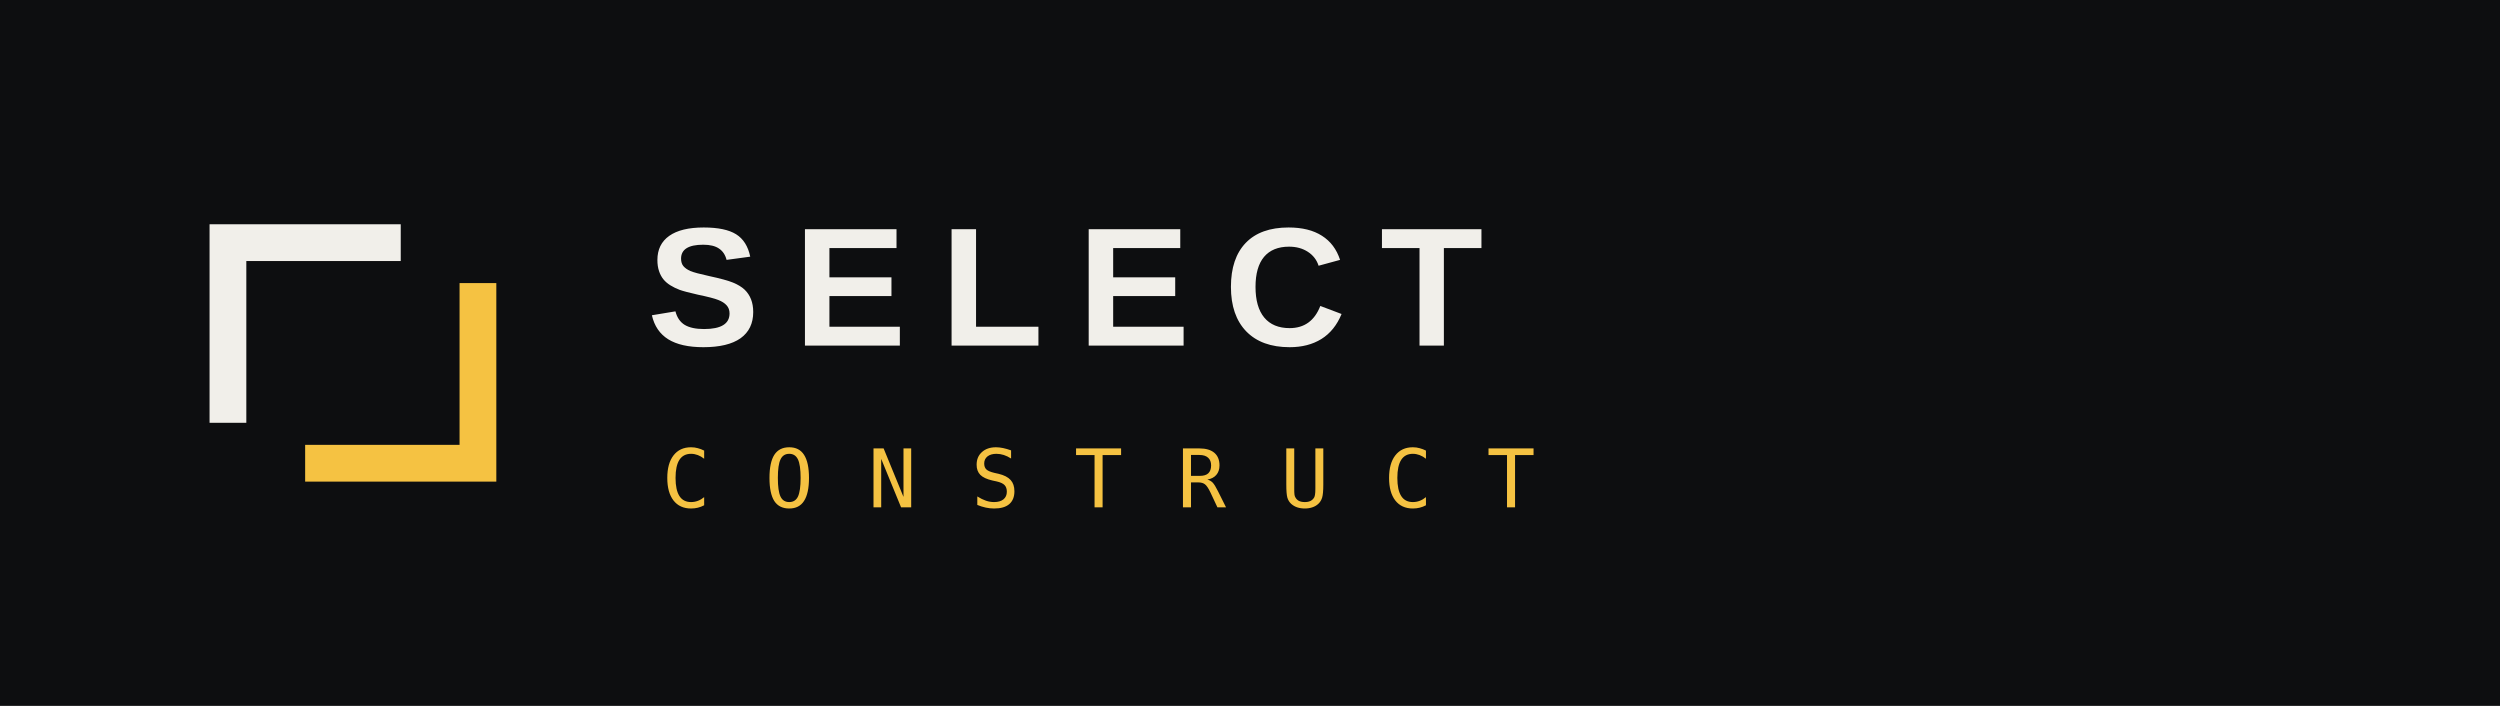
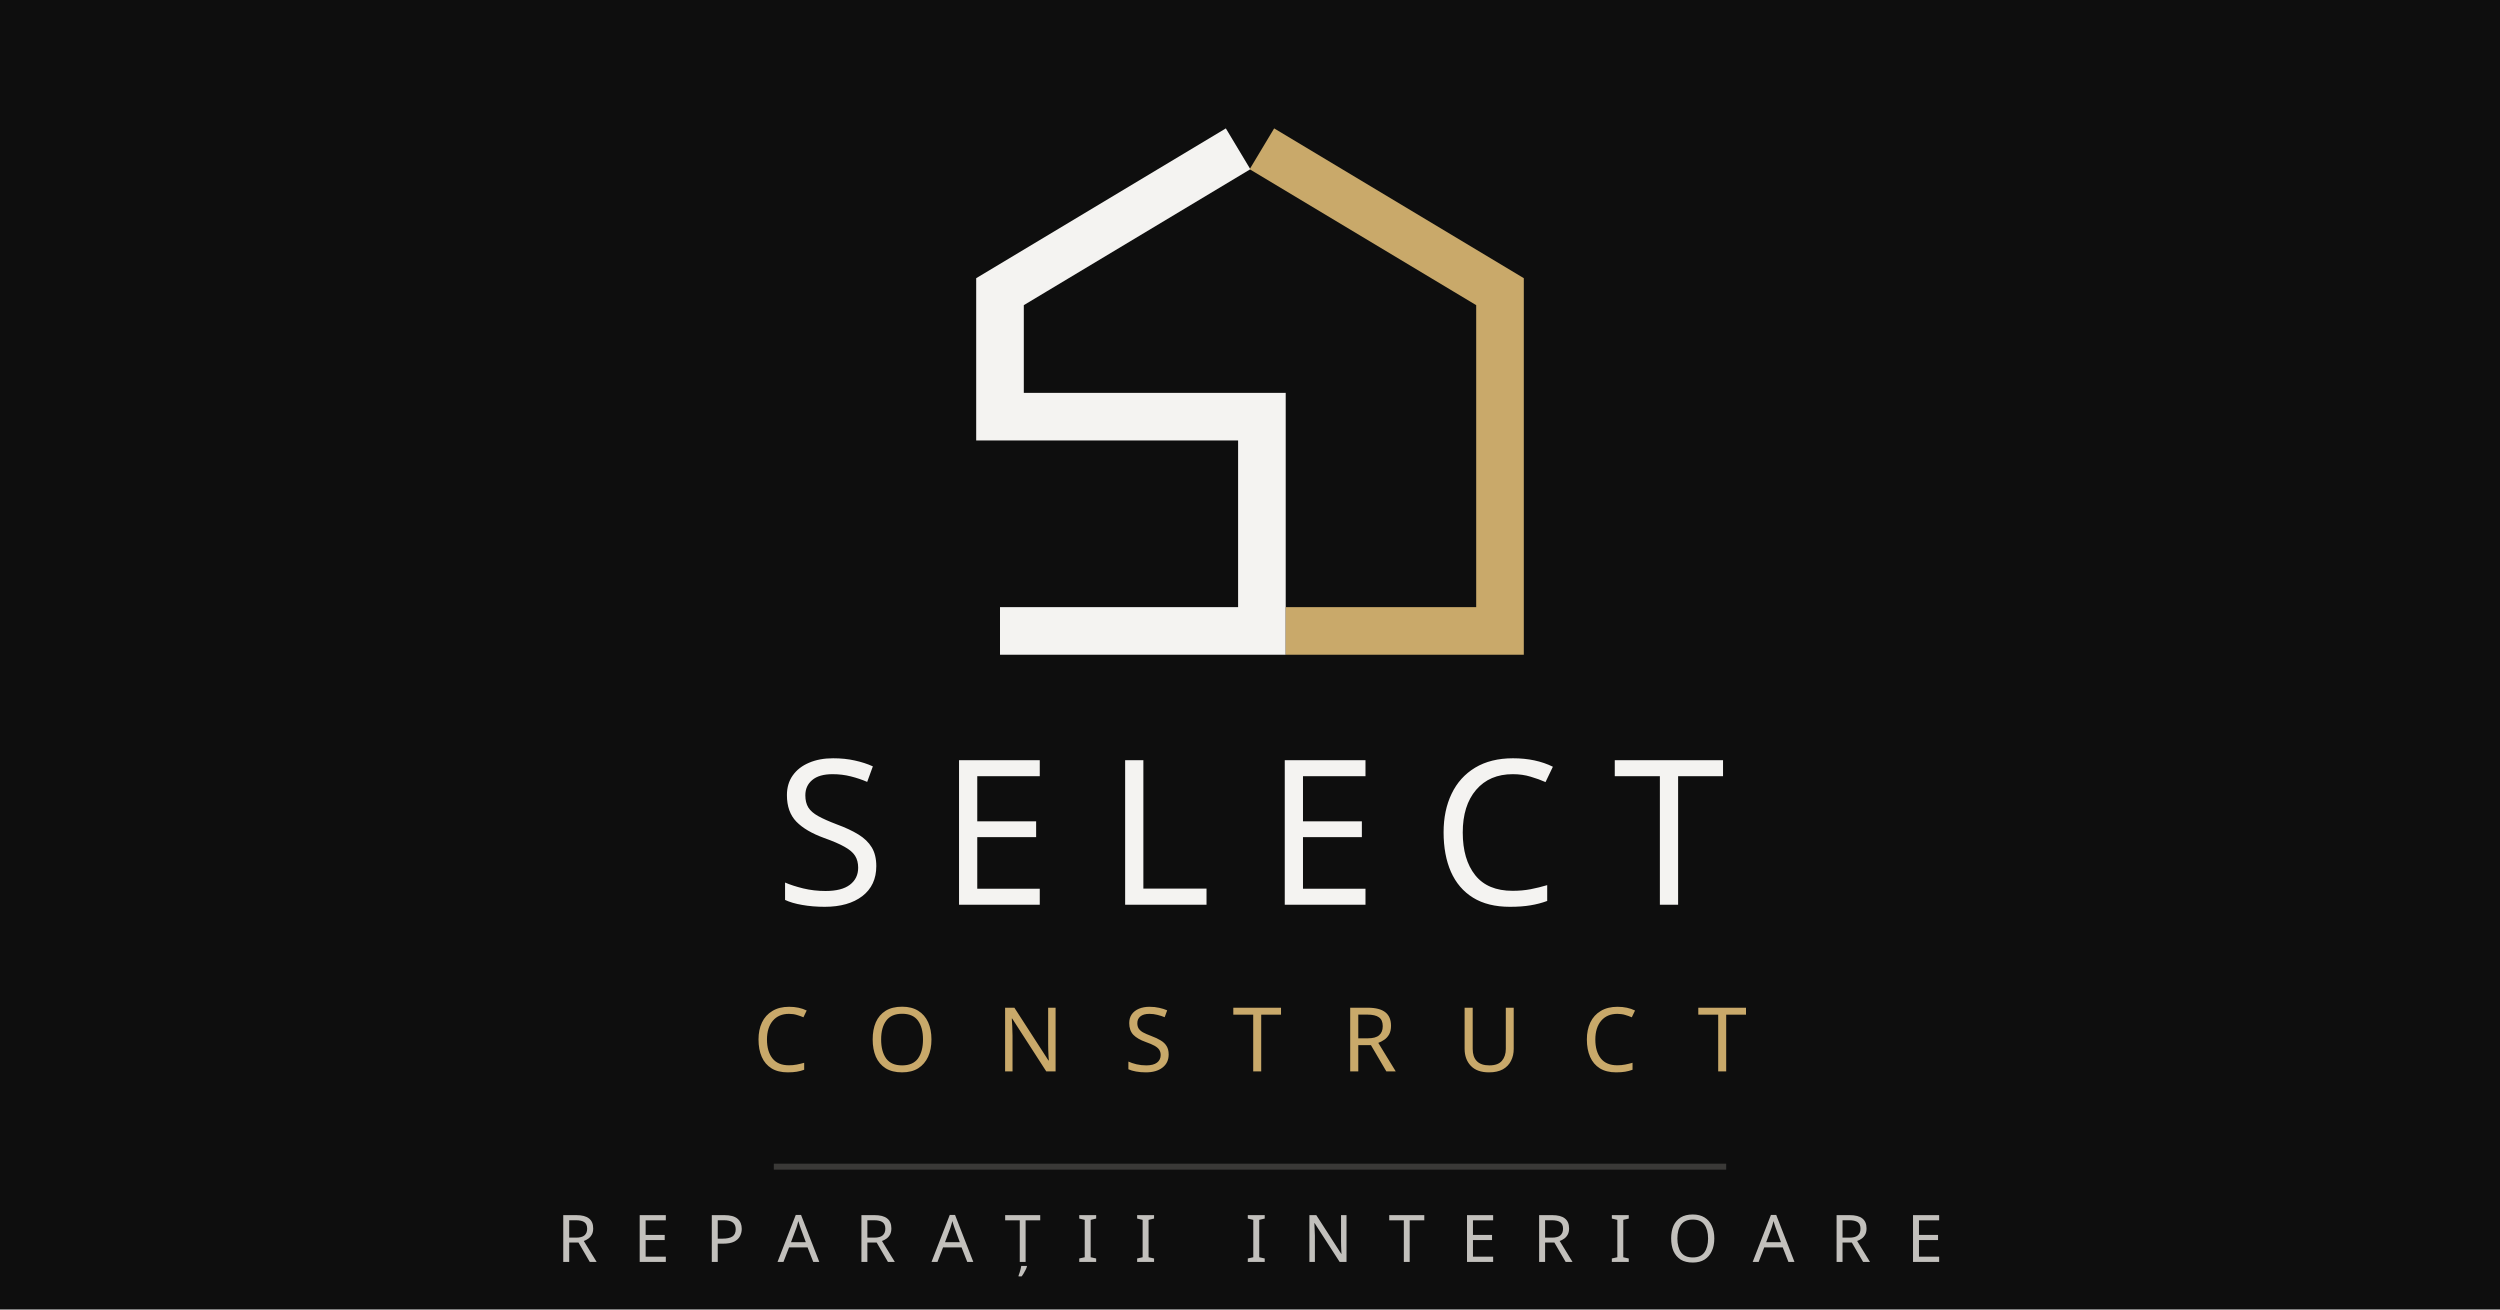
- <svg xmlns="http://www.w3.org/2000/svg" viewBox="0 0 340 96" width="340" height="96" role="img" aria-label="SELECT CONSTRUCT">
-   <rect width="340" height="96" fill="#0D0E10" />
-   <g transform="translate(24 24)">
-     <path d="M7 31V9h21" fill="none" stroke="#F1EFEA" stroke-width="5" stroke-linecap="square" />
-     <path d="M20 39h21V17" fill="none" stroke="#F5C242" stroke-width="5" stroke-linecap="square" />
+ <svg xmlns="http://www.w3.org/2000/svg" viewBox="0 0 420 220" width="420" height="220" role="img" aria-label="SELECT CONSTRUCT — reparații interioare">
+   <rect width="420" height="220" fill="#0E0E0E" />
+   <g transform="translate(160 18) scale(1)">
+     <path d="M48 7 8 31v21h44v36H8" fill="none" stroke="#F4F3F1" stroke-width="8" />
+     <path d="M52 7l40 24v57H56" fill="none" stroke="#C9A96A" stroke-width="8" />
  </g>
-   <text x="88" y="47" fill="#F1EFEA" font-family="Archivo, Arial, sans-serif" font-size="23" font-weight="700" letter-spacing="4.6">SELECT</text>
-   <text x="90" y="69" fill="#F5C242" font-family="'IBM Plex Mono', monospace" font-size="11" letter-spacing="7.4">CONSTRUCT</text>
+   <text x="210" y="152" text-anchor="middle" fill="#F4F3F1" font-family="Jost, Futura, sans-serif" font-size="34" font-weight="300" letter-spacing="9">SELECT</text>
+   <text x="210" y="180" text-anchor="middle" fill="#C9A96A" font-family="Jost, Futura, sans-serif" font-size="15" font-weight="400" letter-spacing="10">CONSTRUCT</text>
+   <line x1="130" y1="196" x2="290" y2="196" stroke="#3A3937" stroke-width="1" />
+   <text x="210" y="212" text-anchor="middle" fill="#C2C0BC" font-family="Jost, Futura, sans-serif" font-size="11" font-weight="400" letter-spacing="6">REPARAȚII INTERIOARE</text>
</svg>
